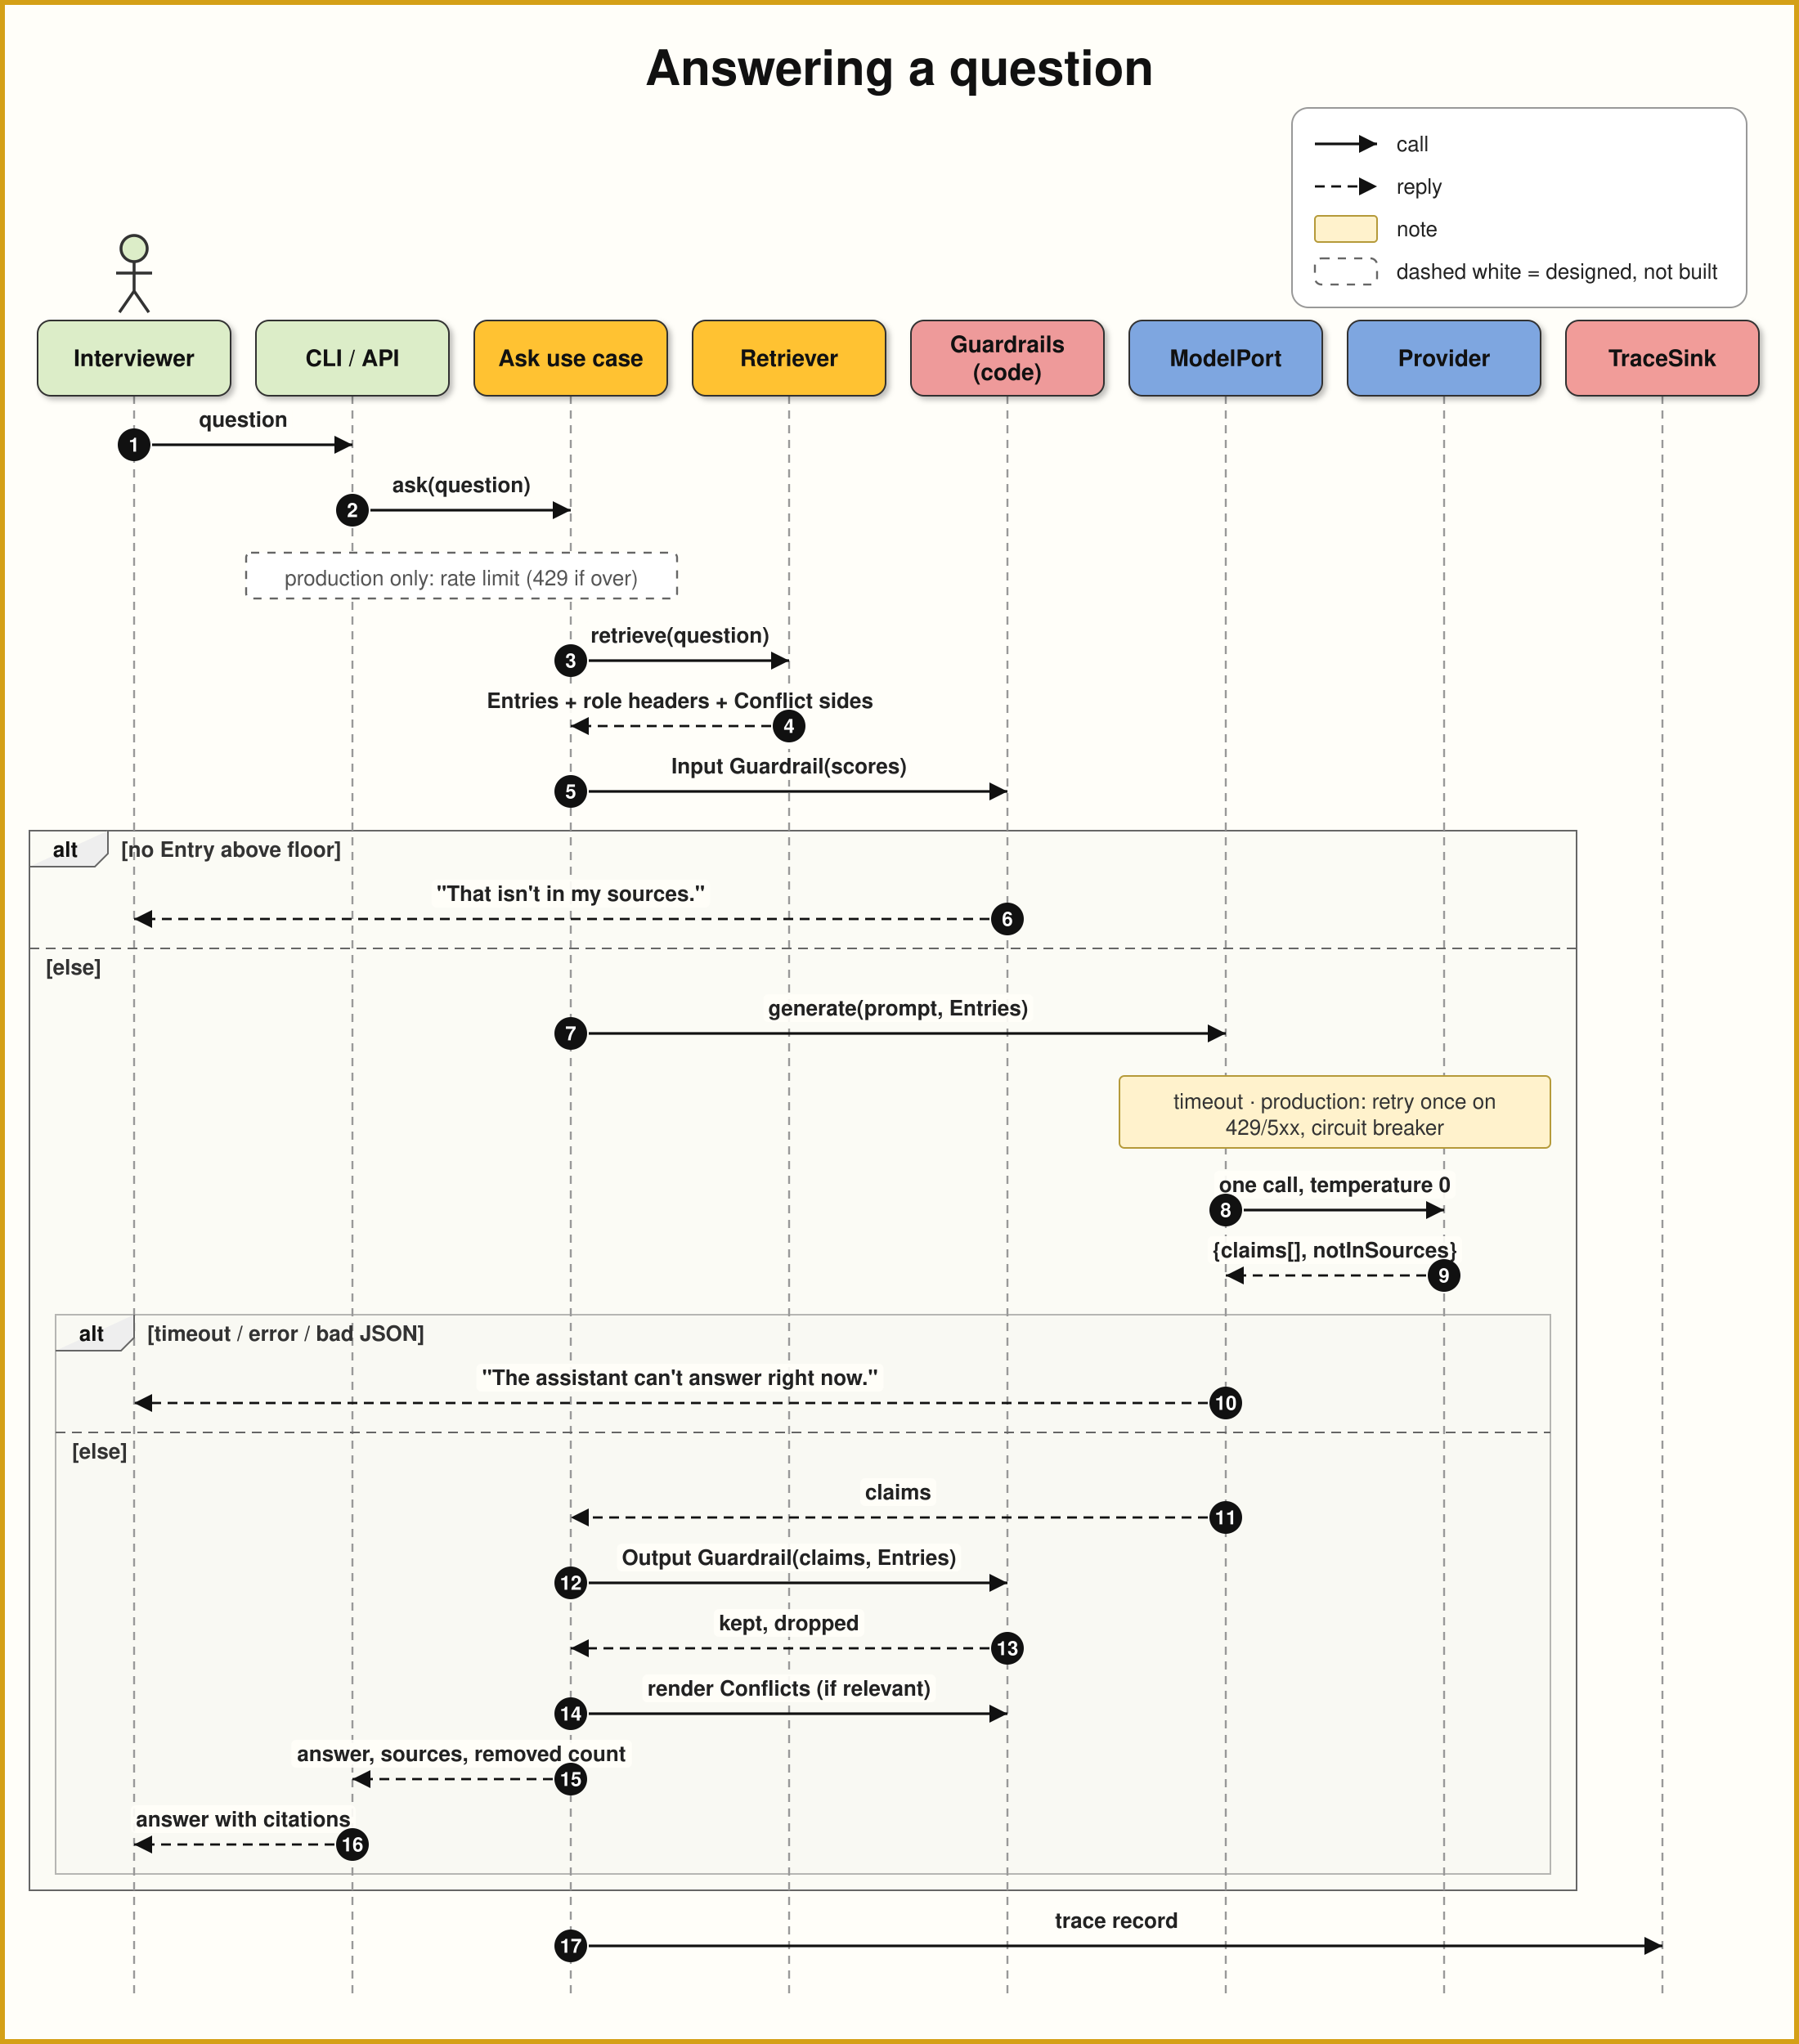
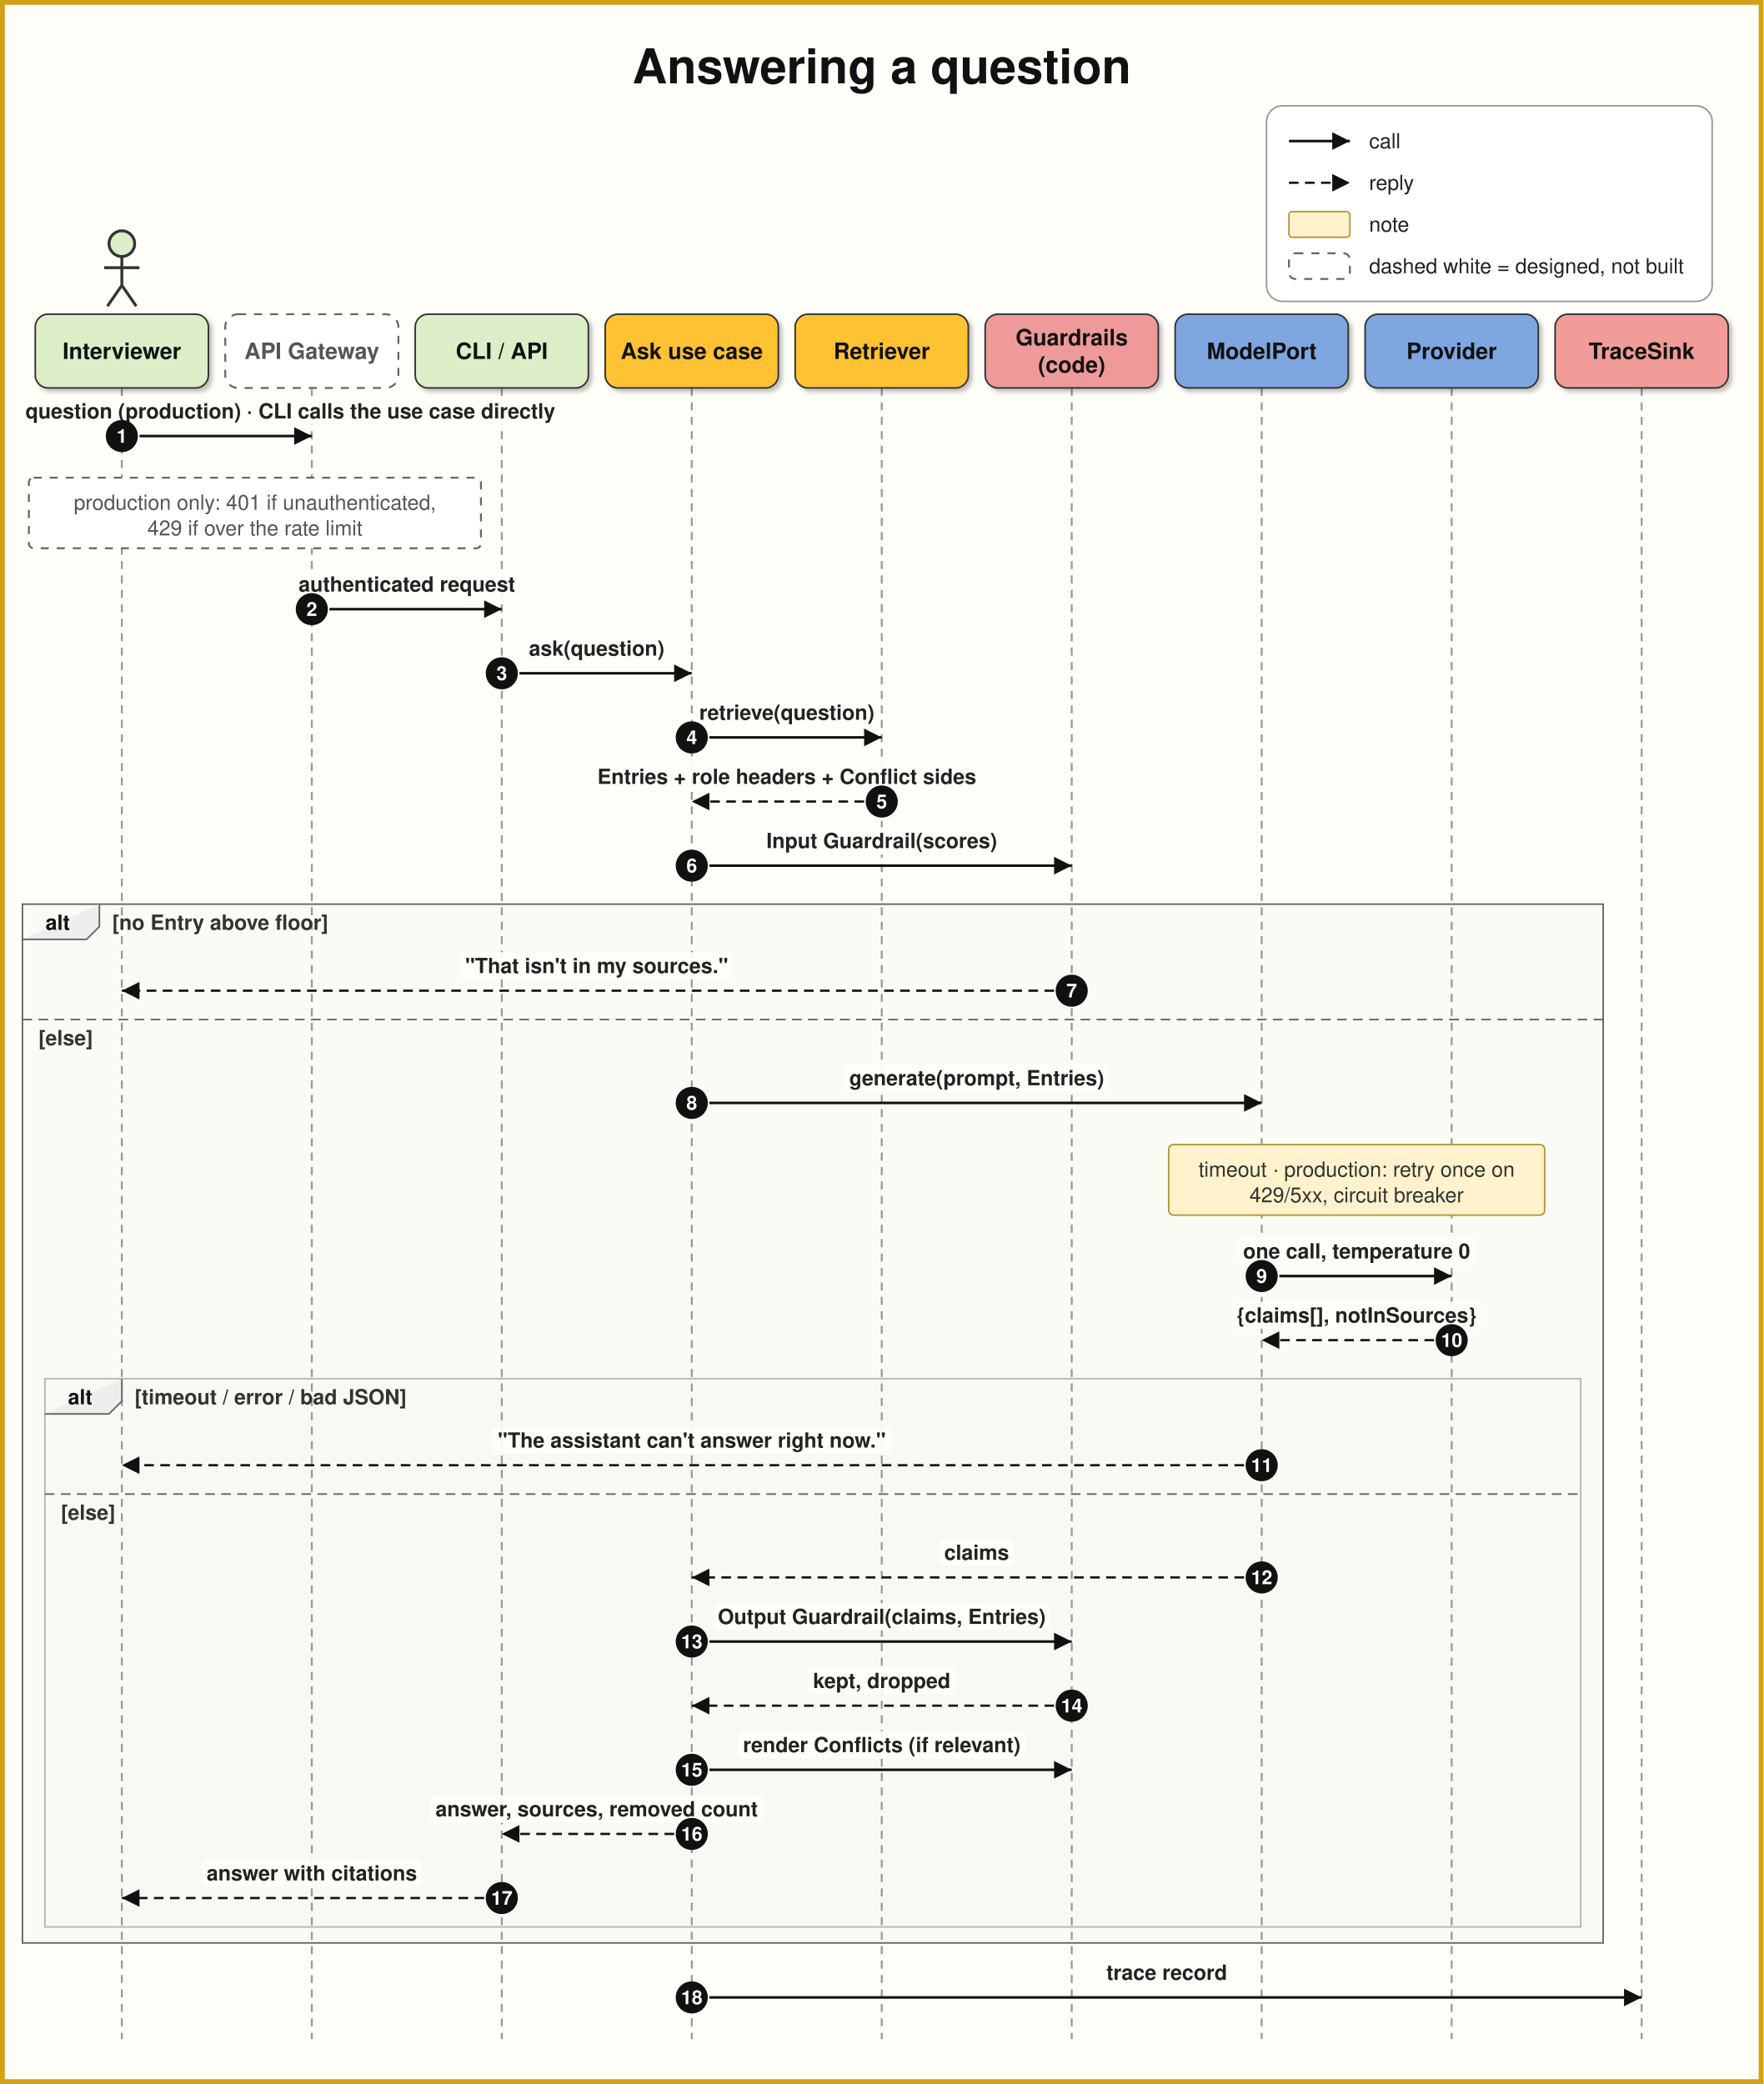
- <svg xmlns="http://www.w3.org/2000/svg" viewBox="0 0 1100 1250" width="1100" height="1250" font-family="Helvetica, Arial, sans-serif">
+ <svg xmlns="http://www.w3.org/2000/svg" viewBox="0 0 1100 1300" width="1100" height="1300" font-family="Helvetica, Arial, sans-serif">
  <defs>
    <filter id="sh" x="-10%" y="-10%" width="130%" height="140%">
      <feDropShadow dx="2" dy="2" stdDeviation="1.5" flood-opacity=".25" />
    </filter>
    <marker id="ah" viewBox="0 0 10 10" refX="10" refY="5" markerWidth="11" markerHeight="11" markerUnits="userSpaceOnUse" orient="auto">
      <path d="M0,0 L10,5 L0,10 z" fill="#111" />
    </marker>
    <marker id="ag" viewBox="0 0 10 10" refX="10" refY="5" markerWidth="11" markerHeight="11" markerUnits="userSpaceOnUse" orient="auto">
      <path d="M0,0 L10,5 L0,10 z" fill="#888" />
    </marker>
    <marker id="ar" viewBox="0 0 10 10" refX="10" refY="5" markerWidth="12" markerHeight="12" markerUnits="userSpaceOnUse" orient="auto">
      <path d="M0,0 L10,5 L0,10 z" fill="#D7592F" />
    </marker>
  </defs>
-   <rect x="1.5" y="1.5" width="1097" height="1247" fill="#FFFEF9" stroke="#D4A017" stroke-width="3" />
+   <rect x="1.5" y="1.5" width="1097" height="1297" fill="#FFFEF9" stroke="#D4A017" stroke-width="3" />
  <text x="550.0" y="52" font-size="30" font-weight="bold" fill="#111" text-anchor="middle">Answering a question</text>
  <g id="zones">
-     <rect x="34" y="804" width="914" height="342" fill="#F7F7F2" fill-opacity="0.55" stroke="#666" stroke-width="1" />
-     <rect x="18" y="508" width="946" height="648" fill="#F7F7F2" fill-opacity="0.55" stroke="#666" stroke-width="1" />
+     <rect x="28" y="860" width="958" height="342" fill="#F7F7F2" fill-opacity="0.55" stroke="#666" stroke-width="1" />
+     <rect x="14" y="564" width="986" height="648" fill="#F7F7F2" fill-opacity="0.55" stroke="#666" stroke-width="1" />
  </g>
  <g id="edges">
-     <path d="M82.0,242 L82.0,1222" stroke="#999" stroke-width="1.2" stroke-dasharray="5 4" />
-     <path d="M215.5,242 L215.5,1222" stroke="#999" stroke-width="1.2" stroke-dasharray="5 4" />
-     <path d="M349.0,242 L349.0,1222" stroke="#999" stroke-width="1.2" stroke-dasharray="5 4" />
-     <path d="M482.5,242 L482.5,1222" stroke="#999" stroke-width="1.2" stroke-dasharray="5 4" />
-     <path d="M616.0,242 L616.0,1222" stroke="#999" stroke-width="1.2" stroke-dasharray="5 4" />
-     <path d="M749.5,242 L749.5,1222" stroke="#999" stroke-width="1.2" stroke-dasharray="5 4" />
-     <path d="M883.0,242 L883.0,1222" stroke="#999" stroke-width="1.2" stroke-dasharray="5 4" />
-     <path d="M1016.5,242 L1016.5,1222" stroke="#999" stroke-width="1.2" stroke-dasharray="5 4" />
-     <path d="M93.0,272 L215.5,272" fill="none" stroke="#111" stroke-width="1.6" marker-end="url(#ah)" />
-     <path d="M226.5,312 L349.0,312" fill="none" stroke="#111" stroke-width="1.6" marker-end="url(#ah)" />
-     <path d="M360.0,404 L482.5,404" fill="none" stroke="#111" stroke-width="1.6" marker-end="url(#ah)" />
-     <path d="M471.5,444 L349.0,444" fill="none" stroke="#111" stroke-width="1.4" stroke-dasharray="6 4" marker-end="url(#ah)" />
-     <path d="M360.0,484 L616.0,484" fill="none" stroke="#111" stroke-width="1.6" marker-end="url(#ah)" />
-     <path d="M18,530 L58,530 L66,522 L66,508" fill="#EEEEEE" stroke="#666" stroke-width="1" />
-     <text x="40.0" y="524.0" font-size="13" fill="#111" text-anchor="middle" font-weight="bold">alt</text>
-     <text x="74.0" y="524.0" font-size="13" fill="#333" text-anchor="start" font-weight="bold">[no Entry above floor]</text>
-     <path d="M605.0,562 L82.0,562" fill="none" stroke="#111" stroke-width="1.4" stroke-dasharray="6 4" marker-end="url(#ah)" />
-     <path d="M18,580 L964,580" stroke="#666" stroke-width="1" stroke-dasharray="6 4" />
-     <text x="28.0" y="596.0" font-size="13" fill="#333" text-anchor="start" font-weight="bold">[else]</text>
-     <path d="M360.0,632 L749.5,632" fill="none" stroke="#111" stroke-width="1.6" marker-end="url(#ah)" />
-     <path d="M760.5,740 L883.0,740" fill="none" stroke="#111" stroke-width="1.6" marker-end="url(#ah)" />
-     <path d="M872.0,780 L749.5,780" fill="none" stroke="#111" stroke-width="1.4" stroke-dasharray="6 4" marker-end="url(#ah)" />
-     <path d="M34,826 L74,826 L82,818 L82,804" fill="#EEEEEE" stroke="#666" stroke-width="1" />
-     <text x="56.0" y="820.0" font-size="13" fill="#111" text-anchor="middle" font-weight="bold">alt</text>
-     <text x="90.0" y="820.0" font-size="13" fill="#333" text-anchor="start" font-weight="bold">[timeout / error / bad JSON]</text>
-     <path d="M738.5,858 L82.0,858" fill="none" stroke="#111" stroke-width="1.4" stroke-dasharray="6 4" marker-end="url(#ah)" />
-     <path d="M34,876 L948,876" stroke="#666" stroke-width="1" stroke-dasharray="6 4" />
-     <text x="44.0" y="892.0" font-size="13" fill="#333" text-anchor="start" font-weight="bold">[else]</text>
-     <path d="M738.5,928 L349.0,928" fill="none" stroke="#111" stroke-width="1.4" stroke-dasharray="6 4" marker-end="url(#ah)" />
-     <path d="M360.0,968 L616.0,968" fill="none" stroke="#111" stroke-width="1.6" marker-end="url(#ah)" />
-     <path d="M605.0,1008 L349.0,1008" fill="none" stroke="#111" stroke-width="1.4" stroke-dasharray="6 4" marker-end="url(#ah)" />
-     <path d="M360.0,1048 L616.0,1048" fill="none" stroke="#111" stroke-width="1.6" marker-end="url(#ah)" />
-     <path d="M338.0,1088 L215.5,1088" fill="none" stroke="#111" stroke-width="1.4" stroke-dasharray="6 4" marker-end="url(#ah)" />
-     <path d="M204.5,1128 L82.0,1128" fill="none" stroke="#111" stroke-width="1.4" stroke-dasharray="6 4" marker-end="url(#ah)" />
-     <path d="M360.0,1190 L1016.5,1190" fill="none" stroke="#111" stroke-width="1.6" marker-end="url(#ah)" />
+     <path d="M76.0,242 L76.0,1272" stroke="#999" stroke-width="1.2" stroke-dasharray="5 4" />
+     <path d="M194.5,242 L194.5,1272" stroke="#999" stroke-width="1.2" stroke-dasharray="5 4" />
+     <path d="M313.0,242 L313.0,1272" stroke="#999" stroke-width="1.2" stroke-dasharray="5 4" />
+     <path d="M431.5,242 L431.5,1272" stroke="#999" stroke-width="1.2" stroke-dasharray="5 4" />
+     <path d="M550.0,242 L550.0,1272" stroke="#999" stroke-width="1.2" stroke-dasharray="5 4" />
+     <path d="M668.5,242 L668.5,1272" stroke="#999" stroke-width="1.2" stroke-dasharray="5 4" />
+     <path d="M787.0,242 L787.0,1272" stroke="#999" stroke-width="1.2" stroke-dasharray="5 4" />
+     <path d="M905.5,242 L905.5,1272" stroke="#999" stroke-width="1.2" stroke-dasharray="5 4" />
+     <path d="M1024.0,242 L1024.0,1272" stroke="#999" stroke-width="1.2" stroke-dasharray="5 4" />
+     <path d="M87.0,272 L194.5,272" fill="none" stroke="#111" stroke-width="1.6" marker-end="url(#ah)" />
+     <path d="M205.5,380 L313.0,380" fill="none" stroke="#111" stroke-width="1.6" marker-end="url(#ah)" />
+     <path d="M324.0,420 L431.5,420" fill="none" stroke="#111" stroke-width="1.6" marker-end="url(#ah)" />
+     <path d="M442.5,460 L550.0,460" fill="none" stroke="#111" stroke-width="1.6" marker-end="url(#ah)" />
+     <path d="M539.0,500 L431.5,500" fill="none" stroke="#111" stroke-width="1.4" stroke-dasharray="6 4" marker-end="url(#ah)" />
+     <path d="M442.5,540 L668.5,540" fill="none" stroke="#111" stroke-width="1.6" marker-end="url(#ah)" />
+     <path d="M14,586 L54,586 L62,578 L62,564" fill="#EEEEEE" stroke="#666" stroke-width="1" />
+     <text x="36.0" y="580.0" font-size="13" fill="#111" text-anchor="middle" font-weight="bold">alt</text>
+     <text x="70.0" y="580.0" font-size="13" fill="#333" text-anchor="start" font-weight="bold">[no Entry above floor]</text>
+     <path d="M657.5,618 L76.0,618" fill="none" stroke="#111" stroke-width="1.4" stroke-dasharray="6 4" marker-end="url(#ah)" />
+     <path d="M14,636 L1000,636" stroke="#666" stroke-width="1" stroke-dasharray="6 4" />
+     <text x="24.0" y="652.0" font-size="13" fill="#333" text-anchor="start" font-weight="bold">[else]</text>
+     <path d="M442.5,688 L787.0,688" fill="none" stroke="#111" stroke-width="1.6" marker-end="url(#ah)" />
+     <path d="M798.0,796 L905.5,796" fill="none" stroke="#111" stroke-width="1.6" marker-end="url(#ah)" />
+     <path d="M894.5,836 L787.0,836" fill="none" stroke="#111" stroke-width="1.4" stroke-dasharray="6 4" marker-end="url(#ah)" />
+     <path d="M28,882 L68,882 L76,874 L76,860" fill="#EEEEEE" stroke="#666" stroke-width="1" />
+     <text x="50.0" y="876.0" font-size="13" fill="#111" text-anchor="middle" font-weight="bold">alt</text>
+     <text x="84.0" y="876.0" font-size="13" fill="#333" text-anchor="start" font-weight="bold">[timeout / error / bad JSON]</text>
+     <path d="M776.0,914 L76.0,914" fill="none" stroke="#111" stroke-width="1.4" stroke-dasharray="6 4" marker-end="url(#ah)" />
+     <path d="M28,932 L986,932" stroke="#666" stroke-width="1" stroke-dasharray="6 4" />
+     <text x="38.0" y="948.0" font-size="13" fill="#333" text-anchor="start" font-weight="bold">[else]</text>
+     <path d="M776.0,984 L431.5,984" fill="none" stroke="#111" stroke-width="1.4" stroke-dasharray="6 4" marker-end="url(#ah)" />
+     <path d="M442.5,1024 L668.5,1024" fill="none" stroke="#111" stroke-width="1.6" marker-end="url(#ah)" />
+     <path d="M657.5,1064 L431.5,1064" fill="none" stroke="#111" stroke-width="1.4" stroke-dasharray="6 4" marker-end="url(#ah)" />
+     <path d="M442.5,1104 L668.5,1104" fill="none" stroke="#111" stroke-width="1.6" marker-end="url(#ah)" />
+     <path d="M420.5,1144 L313.0,1144" fill="none" stroke="#111" stroke-width="1.4" stroke-dasharray="6 4" marker-end="url(#ah)" />
+     <path d="M302.0,1184 L76.0,1184" fill="none" stroke="#111" stroke-width="1.4" stroke-dasharray="6 4" marker-end="url(#ah)" />
+     <path d="M442.5,1246 L1024.0,1246" fill="none" stroke="#111" stroke-width="1.6" marker-end="url(#ah)" />
  </g>
  <g id="nodes">
-     <rect x="23.0" y="196" width="118" height="46" rx="8" fill="#DCEDC8" stroke="#333" stroke-width="1" filter="url(#sh)" />
-     <text x="82.0" y="223.9" font-size="14" fill="#111" text-anchor="middle" font-weight="bold">Interviewer</text>
-     <rect x="156.5" y="196" width="118" height="46" rx="8" fill="#DCEDC8" stroke="#333" stroke-width="1" filter="url(#sh)" />
-     <text x="215.5" y="223.9" font-size="14" fill="#111" text-anchor="middle" font-weight="bold">CLI / API</text>
-     <rect x="290.0" y="196" width="118" height="46" rx="8" fill="#FFC233" stroke="#333" stroke-width="1" filter="url(#sh)" />
-     <text x="349.0" y="223.9" font-size="14" fill="#111" text-anchor="middle" font-weight="bold">Ask use case</text>
-     <rect x="423.5" y="196" width="118" height="46" rx="8" fill="#FFC233" stroke="#333" stroke-width="1" filter="url(#sh)" />
-     <text x="482.5" y="223.9" font-size="14" fill="#111" text-anchor="middle" font-weight="bold">Retriever</text>
-     <rect x="557.0" y="196" width="118" height="46" rx="8" fill="#EE9A9A" stroke="#333" stroke-width="1" filter="url(#sh)" />
-     <text x="616.0" y="215.4" font-size="14" fill="#111" text-anchor="middle" font-weight="bold">Guardrails</text>
-     <text x="616.0" y="232.4" font-size="14" fill="#111" text-anchor="middle" font-weight="bold">(code)</text>
-     <rect x="690.5" y="196" width="118" height="46" rx="8" fill="#7EA6E0" stroke="#333" stroke-width="1" filter="url(#sh)" />
-     <text x="749.5" y="223.9" font-size="14" fill="#111" text-anchor="middle" font-weight="bold">ModelPort</text>
-     <rect x="824.0" y="196" width="118" height="46" rx="8" fill="#7EA6E0" stroke="#333" stroke-width="1" filter="url(#sh)" />
-     <text x="883.0" y="223.9" font-size="14" fill="#111" text-anchor="middle" font-weight="bold">Provider</text>
-     <rect x="957.5" y="196" width="118" height="46" rx="8" fill="#F19C99" stroke="#333" stroke-width="1" filter="url(#sh)" />
-     <text x="1016.5" y="223.9" font-size="14" fill="#111" text-anchor="middle" font-weight="bold">TraceSink</text>
+     <rect x="22.0" y="196" width="108" height="46" rx="8" fill="#DCEDC8" stroke="#333" stroke-width="1" filter="url(#sh)" />
+     <text x="76.0" y="223.9" font-size="14" fill="#111" text-anchor="middle" font-weight="bold">Interviewer</text>
+     <rect x="140.5" y="196" width="108" height="46" rx="8" fill="#FFFFFF" stroke="#666" stroke-width="1.2" stroke-dasharray="5 5" />
+     <text x="194.5" y="223.9" font-size="14" fill="#555" text-anchor="middle" font-weight="bold">API Gateway</text>
+     <rect x="259.0" y="196" width="108" height="46" rx="8" fill="#DCEDC8" stroke="#333" stroke-width="1" filter="url(#sh)" />
+     <text x="313.0" y="223.9" font-size="14" fill="#111" text-anchor="middle" font-weight="bold">CLI / API</text>
+     <rect x="377.5" y="196" width="108" height="46" rx="8" fill="#FFC233" stroke="#333" stroke-width="1" filter="url(#sh)" />
+     <text x="431.5" y="223.9" font-size="14" fill="#111" text-anchor="middle" font-weight="bold">Ask use case</text>
+     <rect x="496.0" y="196" width="108" height="46" rx="8" fill="#FFC233" stroke="#333" stroke-width="1" filter="url(#sh)" />
+     <text x="550.0" y="223.9" font-size="14" fill="#111" text-anchor="middle" font-weight="bold">Retriever</text>
+     <rect x="614.5" y="196" width="108" height="46" rx="8" fill="#EE9A9A" stroke="#333" stroke-width="1" filter="url(#sh)" />
+     <text x="668.5" y="215.4" font-size="14" fill="#111" text-anchor="middle" font-weight="bold">Guardrails</text>
+     <text x="668.5" y="232.4" font-size="14" fill="#111" text-anchor="middle" font-weight="bold">(code)</text>
+     <rect x="733.0" y="196" width="108" height="46" rx="8" fill="#7EA6E0" stroke="#333" stroke-width="1" filter="url(#sh)" />
+     <text x="787.0" y="223.9" font-size="14" fill="#111" text-anchor="middle" font-weight="bold">ModelPort</text>
+     <rect x="851.5" y="196" width="108" height="46" rx="8" fill="#7EA6E0" stroke="#333" stroke-width="1" filter="url(#sh)" />
+     <text x="905.5" y="223.9" font-size="14" fill="#111" text-anchor="middle" font-weight="bold">Provider</text>
+     <rect x="970.0" y="196" width="108" height="46" rx="8" fill="#F19C99" stroke="#333" stroke-width="1" filter="url(#sh)" />
+     <text x="1024.0" y="223.9" font-size="14" fill="#111" text-anchor="middle" font-weight="bold">TraceSink</text>
    <g stroke="#333" stroke-width="1.8" fill="none">
-       <circle cx="82.0" cy="152" r="8" fill="#DCEDC8" />
-       <path d="M82.0,160 L82.0,178 M71.0,167 L93.0,167 M82.0,178 L73.0,191 M82.0,178 L91.0,191" />
+       <circle cx="76.0" cy="152" r="8" fill="#DCEDC8" />
+       <path d="M76.0,160 L76.0,178 M65.0,167 L87.0,167 M76.0,178 L67.0,191 M76.0,178 L85.0,191" />
    </g>
-     <rect x="150.5" y="338" width="263.5" height="28" rx="3" fill="#FFFFFF" stroke="#666" stroke-width="1.2" stroke-dasharray="5 5" />
-     <text x="282.2" y="358.0" font-size="13" fill="#555" text-anchor="middle">production only: rate limit (429 if over)</text>
-     <rect x="684.5" y="658" width="263.5" height="44" rx="3" fill="#FFF2CC" stroke="#B59A3A" stroke-width="1" />
-     <text x="816.2" y="678.0" font-size="13" fill="#333" text-anchor="middle">timeout · production: retry once on</text>
-     <text x="816.2" y="694.0" font-size="13" fill="#333" text-anchor="middle">429/5xx, circuit breaker</text>
+     <rect x="18" y="298" width="282" height="44" rx="3" fill="#FFFFFF" stroke="#666" stroke-width="1.2" stroke-dasharray="5 5" />
+     <text x="159.0" y="318.0" font-size="13" fill="#555" text-anchor="middle">production only: 401 if unauthenticated,</text>
+     <text x="159.0" y="334.0" font-size="13" fill="#555" text-anchor="middle">429 if over the rate limit</text>
+     <rect x="729.0" y="714" width="234.5" height="44" rx="3" fill="#FFF2CC" stroke="#B59A3A" stroke-width="1" />
+     <text x="846.2" y="734.0" font-size="13" fill="#333" text-anchor="middle">timeout · production: retry once on</text>
+     <text x="846.2" y="750.0" font-size="13" fill="#333" text-anchor="middle">429/5xx, circuit breaker</text>
  </g>
  <g id="labels">
    <rect x="790" y="66" width="278" height="122" rx="10" fill="#FFFFFF" stroke="#999" />
    <path d="M804,88 L842,88" stroke="#111" stroke-width="1.6" marker-end="url(#ah)" />
    <text x="854" y="92.5" font-size="13" fill="#222">call</text>
    <path d="M804,114 L842,114" stroke="#111" stroke-width="1.4" stroke-dasharray="6 4" marker-end="url(#ah)" />
    <text x="854" y="118.5" font-size="13" fill="#222">reply</text>
    <rect x="804" y="132" width="38" height="16" rx="2" fill="#FFF2CC" stroke="#B59A3A" />
    <text x="854" y="144.5" font-size="13" fill="#222">note</text>
    <rect x="804" y="158" width="38" height="16" rx="4" fill="#FFFFFF" stroke="#666" stroke-width="1.2" stroke-dasharray="5 5" />
    <text x="854" y="170.5" font-size="13" fill="#222">dashed white = designed, not built</text>
-     <rect x="118.7" y="248.0" width="60.2" height="17.0" rx="3" fill="#FFFEF9" fill-opacity="0.92" />
-     <text x="148.8" y="261.0" font-size="13" fill="#222" text-anchor="middle" font-weight="bold">question</text>
-     <circle cx="82.0" cy="272" r="10" fill="#111" />
-     <text x="82.0" y="276.2" font-size="12" fill="#FFFFFF" text-anchor="middle" font-weight="bold">1</text>
-     <rect x="237.0" y="288.0" width="90.5" height="17.0" rx="3" fill="#FFFEF9" fill-opacity="0.92" />
-     <text x="282.2" y="301.0" font-size="13" fill="#222" text-anchor="middle" font-weight="bold">ask(question)</text>
-     <circle cx="215.5" cy="312" r="10" fill="#111" />
-     <text x="215.5" y="316.2" font-size="12" fill="#FFFFFF" text-anchor="middle" font-weight="bold">2</text>
-     <rect x="357.9" y="380.0" width="115.8" height="17.0" rx="3" fill="#FFFEF9" fill-opacity="0.92" />
-     <text x="415.8" y="393.0" font-size="13" fill="#222" text-anchor="middle" font-weight="bold">retrieve(question)</text>
-     <circle cx="349.0" cy="404" r="10" fill="#111" />
-     <text x="349.0" y="408.2" font-size="12" fill="#FFFFFF" text-anchor="middle" font-weight="bold">3</text>
-     <rect x="294.6" y="420.0" width="242.3" height="17.0" rx="3" fill="#FFFEF9" fill-opacity="0.92" />
-     <text x="415.8" y="433.0" font-size="13" fill="#222" text-anchor="middle" font-weight="bold">Entries + role headers + Conflict sides</text>
-     <circle cx="482.5" cy="444" r="10" fill="#111" />
-     <text x="482.5" y="448.2" font-size="12" fill="#FFFFFF" text-anchor="middle" font-weight="bold">4</text>
-     <rect x="407.6" y="460.0" width="149.8" height="17.0" rx="3" fill="#FFFEF9" fill-opacity="0.92" />
-     <text x="482.5" y="473.0" font-size="13" fill="#222" text-anchor="middle" font-weight="bold">Input Guardrail(scores)</text>
-     <circle cx="349.0" cy="484" r="10" fill="#111" />
-     <text x="349.0" y="488.2" font-size="12" fill="#FFFFFF" text-anchor="middle" font-weight="bold">5</text>
-     <rect x="263.9" y="538.0" width="170.2" height="17.0" rx="3" fill="#FFFEF9" fill-opacity="0.92" />
-     <text x="349.0" y="551.0" font-size="13" fill="#222" text-anchor="middle" font-weight="bold">"That isn't in my sources."</text>
-     <circle cx="616.0" cy="562" r="10" fill="#111" />
-     <text x="616.0" y="566.2" font-size="12" fill="#FFFFFF" text-anchor="middle" font-weight="bold">6</text>
-     <rect x="466.8" y="608.0" width="164.9" height="17.0" rx="3" fill="#FFFEF9" fill-opacity="0.92" />
-     <text x="549.2" y="621.0" font-size="13" fill="#222" text-anchor="middle" font-weight="bold">generate(prompt, Entries)</text>
-     <circle cx="349.0" cy="632" r="10" fill="#111" />
-     <text x="349.0" y="636.2" font-size="12" fill="#FFFFFF" text-anchor="middle" font-weight="bold">7</text>
-     <rect x="742.4" y="716.0" width="147.6" height="17.0" rx="3" fill="#FFFEF9" fill-opacity="0.92" />
-     <text x="816.2" y="729.0" font-size="13" fill="#222" text-anchor="middle" font-weight="bold">one call, temperature 0</text>
-     <circle cx="749.5" cy="740" r="10" fill="#111" />
-     <text x="749.5" y="744.2" font-size="12" fill="#FFFFFF" text-anchor="middle" font-weight="bold">8</text>
-     <rect x="738.5" y="756.0" width="155.5" height="17.0" rx="3" fill="#FFFEF9" fill-opacity="0.92" />
-     <text x="816.2" y="769.0" font-size="13" fill="#222" text-anchor="middle" font-weight="bold">{claims[], notInSources}</text>
-     <circle cx="883.0" cy="780" r="10" fill="#111" />
-     <text x="883.0" y="784.2" font-size="12" fill="#FFFFFF" text-anchor="middle" font-weight="bold">9</text>
-     <rect x="291.3" y="834.0" width="249.0" height="17.0" rx="3" fill="#FFFEF9" fill-opacity="0.92" />
-     <text x="415.8" y="847.0" font-size="13" fill="#222" text-anchor="middle" font-weight="bold">"The assistant can't answer right now."</text>
-     <circle cx="749.5" cy="858" r="10" fill="#111" />
-     <text x="749.5" y="862.2" font-size="12" fill="#FFFFFF" text-anchor="middle" font-weight="bold">10</text>
-     <rect x="526.0" y="904.0" width="46.5" height="17.0" rx="3" fill="#FFFEF9" fill-opacity="0.92" />
-     <text x="549.2" y="917.0" font-size="13" fill="#222" text-anchor="middle" font-weight="bold">claims</text>
-     <circle cx="749.5" cy="928" r="10" fill="#111" />
-     <text x="749.5" y="932.2" font-size="12" fill="#FFFFFF" text-anchor="middle" font-weight="bold">11</text>
-     <rect x="377.3" y="944.0" width="210.4" height="17.0" rx="3" fill="#FFFEF9" fill-opacity="0.92" />
-     <text x="482.5" y="957.0" font-size="13" fill="#222" text-anchor="middle" font-weight="bold">Output Guardrail(claims, Entries)</text>
-     <circle cx="349.0" cy="968" r="10" fill="#111" />
-     <text x="349.0" y="972.2" font-size="12" fill="#FFFFFF" text-anchor="middle" font-weight="bold">12</text>
-     <rect x="436.5" y="984.0" width="92.0" height="17.0" rx="3" fill="#FFFEF9" fill-opacity="0.92" />
-     <text x="482.5" y="997.0" font-size="13" fill="#222" text-anchor="middle" font-weight="bold">kept, dropped</text>
-     <circle cx="616.0" cy="1008" r="10" fill="#111" />
-     <text x="616.0" y="1012.2" font-size="12" fill="#FFFFFF" text-anchor="middle" font-weight="bold">13</text>
-     <rect x="392.8" y="1024.0" width="179.4" height="17.0" rx="3" fill="#FFFEF9" fill-opacity="0.92" />
-     <text x="482.5" y="1037.0" font-size="13" fill="#222" text-anchor="middle" font-weight="bold">render Conflicts (if relevant)</text>
-     <circle cx="349.0" cy="1048" r="10" fill="#111" />
-     <text x="349.0" y="1052.2" font-size="12" fill="#FFFFFF" text-anchor="middle" font-weight="bold">14</text>
-     <rect x="178.1" y="1064.0" width="208.3" height="17.0" rx="3" fill="#FFFEF9" fill-opacity="0.92" />
-     <text x="282.2" y="1077.0" font-size="13" fill="#222" text-anchor="middle" font-weight="bold">answer, sources, removed count</text>
-     <circle cx="349.0" cy="1088" r="10" fill="#111" />
-     <text x="349.0" y="1092.2" font-size="12" fill="#FFFFFF" text-anchor="middle" font-weight="bold">15</text>
-     <rect x="80.0" y="1104.0" width="137.5" height="17.0" rx="3" fill="#FFFEF9" fill-opacity="0.92" />
-     <text x="148.8" y="1117.0" font-size="13" fill="#222" text-anchor="middle" font-weight="bold">answer with citations</text>
-     <circle cx="215.5" cy="1128" r="10" fill="#111" />
-     <text x="215.5" y="1132.2" font-size="12" fill="#FFFFFF" text-anchor="middle" font-weight="bold">16</text>
-     <rect x="642.2" y="1166.0" width="81.1" height="17.0" rx="3" fill="#FFFEF9" fill-opacity="0.92" />
-     <text x="682.8" y="1179.0" font-size="13" fill="#222" text-anchor="middle" font-weight="bold">trace record</text>
-     <circle cx="349.0" cy="1190" r="10" fill="#111" />
-     <text x="349.0" y="1194.2" font-size="12" fill="#FFFFFF" text-anchor="middle" font-weight="bold">17</text>
+     <rect x="13.0" y="248.0" width="336.1" height="17.0" rx="3" fill="#FFFEF9" fill-opacity="0.92" />
+     <text x="181.1" y="261.0" font-size="13" fill="#222" text-anchor="middle" font-weight="bold">question (production) · CLI calls the use case directly</text>
+     <circle cx="76.0" cy="272" r="10" fill="#111" />
+     <text x="76.0" y="276.2" font-size="12" fill="#FFFFFF" text-anchor="middle" font-weight="bold">1</text>
+     <rect x="183.2" y="356.0" width="141.1" height="17.0" rx="3" fill="#FFFEF9" fill-opacity="0.92" />
+     <text x="253.8" y="369.0" font-size="13" fill="#222" text-anchor="middle" font-weight="bold">authenticated request</text>
+     <circle cx="194.5" cy="380" r="10" fill="#111" />
+     <text x="194.5" y="384.2" font-size="12" fill="#FFFFFF" text-anchor="middle" font-weight="bold">2</text>
+     <rect x="327.0" y="396.0" width="90.5" height="17.0" rx="3" fill="#FFFEF9" fill-opacity="0.92" />
+     <text x="372.2" y="409.0" font-size="13" fill="#222" text-anchor="middle" font-weight="bold">ask(question)</text>
+     <circle cx="313.0" cy="420" r="10" fill="#111" />
+     <text x="313.0" y="424.2" font-size="12" fill="#FFFFFF" text-anchor="middle" font-weight="bold">3</text>
+     <rect x="432.9" y="436.0" width="115.8" height="17.0" rx="3" fill="#FFFEF9" fill-opacity="0.92" />
+     <text x="490.8" y="449.0" font-size="13" fill="#222" text-anchor="middle" font-weight="bold">retrieve(question)</text>
+     <circle cx="431.5" cy="460" r="10" fill="#111" />
+     <text x="431.5" y="464.2" font-size="12" fill="#FFFFFF" text-anchor="middle" font-weight="bold">4</text>
+     <rect x="369.6" y="476.0" width="242.3" height="17.0" rx="3" fill="#FFFEF9" fill-opacity="0.92" />
+     <text x="490.8" y="489.0" font-size="13" fill="#222" text-anchor="middle" font-weight="bold">Entries + role headers + Conflict sides</text>
+     <circle cx="550.0" cy="500" r="10" fill="#111" />
+     <text x="550.0" y="504.2" font-size="12" fill="#FFFFFF" text-anchor="middle" font-weight="bold">5</text>
+     <rect x="475.1" y="516.0" width="149.8" height="17.0" rx="3" fill="#FFFEF9" fill-opacity="0.92" />
+     <text x="550.0" y="529.0" font-size="13" fill="#222" text-anchor="middle" font-weight="bold">Input Guardrail(scores)</text>
+     <circle cx="431.5" cy="540" r="10" fill="#111" />
+     <text x="431.5" y="544.2" font-size="12" fill="#FFFFFF" text-anchor="middle" font-weight="bold">6</text>
+     <rect x="287.1" y="594.0" width="170.2" height="17.0" rx="3" fill="#FFFEF9" fill-opacity="0.92" />
+     <text x="372.2" y="607.0" font-size="13" fill="#222" text-anchor="middle" font-weight="bold">"That isn't in my sources."</text>
+     <circle cx="668.5" cy="618" r="10" fill="#111" />
+     <text x="668.5" y="622.2" font-size="12" fill="#FFFFFF" text-anchor="middle" font-weight="bold">7</text>
+     <rect x="526.8" y="664.0" width="164.9" height="17.0" rx="3" fill="#FFFEF9" fill-opacity="0.92" />
+     <text x="609.2" y="677.0" font-size="13" fill="#222" text-anchor="middle" font-weight="bold">generate(prompt, Entries)</text>
+     <circle cx="431.5" cy="688" r="10" fill="#111" />
+     <text x="431.5" y="692.2" font-size="12" fill="#FFFFFF" text-anchor="middle" font-weight="bold">8</text>
+     <rect x="772.4" y="772.0" width="147.6" height="17.0" rx="3" fill="#FFFEF9" fill-opacity="0.92" />
+     <text x="846.2" y="785.0" font-size="13" fill="#222" text-anchor="middle" font-weight="bold">one call, temperature 0</text>
+     <circle cx="787.0" cy="796" r="10" fill="#111" />
+     <text x="787.0" y="800.2" font-size="12" fill="#FFFFFF" text-anchor="middle" font-weight="bold">9</text>
+     <rect x="768.5" y="812.0" width="155.5" height="17.0" rx="3" fill="#FFFEF9" fill-opacity="0.92" />
+     <text x="846.2" y="825.0" font-size="13" fill="#222" text-anchor="middle" font-weight="bold">{claims[], notInSources}</text>
+     <circle cx="905.5" cy="836" r="10" fill="#111" />
+     <text x="905.5" y="840.2" font-size="12" fill="#FFFFFF" text-anchor="middle" font-weight="bold">10</text>
+     <rect x="307.0" y="890.0" width="249.0" height="17.0" rx="3" fill="#FFFEF9" fill-opacity="0.92" />
+     <text x="431.5" y="903.0" font-size="13" fill="#222" text-anchor="middle" font-weight="bold">"The assistant can't answer right now."</text>
+     <circle cx="787.0" cy="914" r="10" fill="#111" />
+     <text x="787.0" y="918.2" font-size="12" fill="#FFFFFF" text-anchor="middle" font-weight="bold">11</text>
+     <rect x="586.0" y="960.0" width="46.5" height="17.0" rx="3" fill="#FFFEF9" fill-opacity="0.92" />
+     <text x="609.2" y="973.0" font-size="13" fill="#222" text-anchor="middle" font-weight="bold">claims</text>
+     <circle cx="787.0" cy="984" r="10" fill="#111" />
+     <text x="787.0" y="988.2" font-size="12" fill="#FFFFFF" text-anchor="middle" font-weight="bold">12</text>
+     <rect x="444.8" y="1000.0" width="210.4" height="17.0" rx="3" fill="#FFFEF9" fill-opacity="0.92" />
+     <text x="550.0" y="1013.0" font-size="13" fill="#222" text-anchor="middle" font-weight="bold">Output Guardrail(claims, Entries)</text>
+     <circle cx="431.5" cy="1024" r="10" fill="#111" />
+     <text x="431.5" y="1028.2" font-size="12" fill="#FFFFFF" text-anchor="middle" font-weight="bold">13</text>
+     <rect x="504.0" y="1040.0" width="92.0" height="17.0" rx="3" fill="#FFFEF9" fill-opacity="0.92" />
+     <text x="550.0" y="1053.0" font-size="13" fill="#222" text-anchor="middle" font-weight="bold">kept, dropped</text>
+     <circle cx="668.5" cy="1064" r="10" fill="#111" />
+     <text x="668.5" y="1068.2" font-size="12" fill="#FFFFFF" text-anchor="middle" font-weight="bold">14</text>
+     <rect x="460.3" y="1080.0" width="179.4" height="17.0" rx="3" fill="#FFFEF9" fill-opacity="0.92" />
+     <text x="550.0" y="1093.0" font-size="13" fill="#222" text-anchor="middle" font-weight="bold">render Conflicts (if relevant)</text>
+     <circle cx="431.5" cy="1104" r="10" fill="#111" />
+     <text x="431.5" y="1108.2" font-size="12" fill="#FFFFFF" text-anchor="middle" font-weight="bold">15</text>
+     <rect x="268.1" y="1120.0" width="208.3" height="17.0" rx="3" fill="#FFFEF9" fill-opacity="0.92" />
+     <text x="372.2" y="1133.0" font-size="13" fill="#222" text-anchor="middle" font-weight="bold">answer, sources, removed count</text>
+     <circle cx="431.5" cy="1144" r="10" fill="#111" />
+     <text x="431.5" y="1148.2" font-size="12" fill="#FFFFFF" text-anchor="middle" font-weight="bold">16</text>
+     <rect x="125.8" y="1160.0" width="137.5" height="17.0" rx="3" fill="#FFFEF9" fill-opacity="0.92" />
+     <text x="194.5" y="1173.0" font-size="13" fill="#222" text-anchor="middle" font-weight="bold">answer with citations</text>
+     <circle cx="313.0" cy="1184" r="10" fill="#111" />
+     <text x="313.0" y="1188.2" font-size="12" fill="#FFFFFF" text-anchor="middle" font-weight="bold">17</text>
+     <rect x="687.2" y="1222.0" width="81.1" height="17.0" rx="3" fill="#FFFEF9" fill-opacity="0.92" />
+     <text x="727.8" y="1235.0" font-size="13" fill="#222" text-anchor="middle" font-weight="bold">trace record</text>
+     <circle cx="431.5" cy="1246" r="10" fill="#111" />
+     <text x="431.5" y="1250.2" font-size="12" fill="#FFFFFF" text-anchor="middle" font-weight="bold">18</text>
  </g>
</svg>
